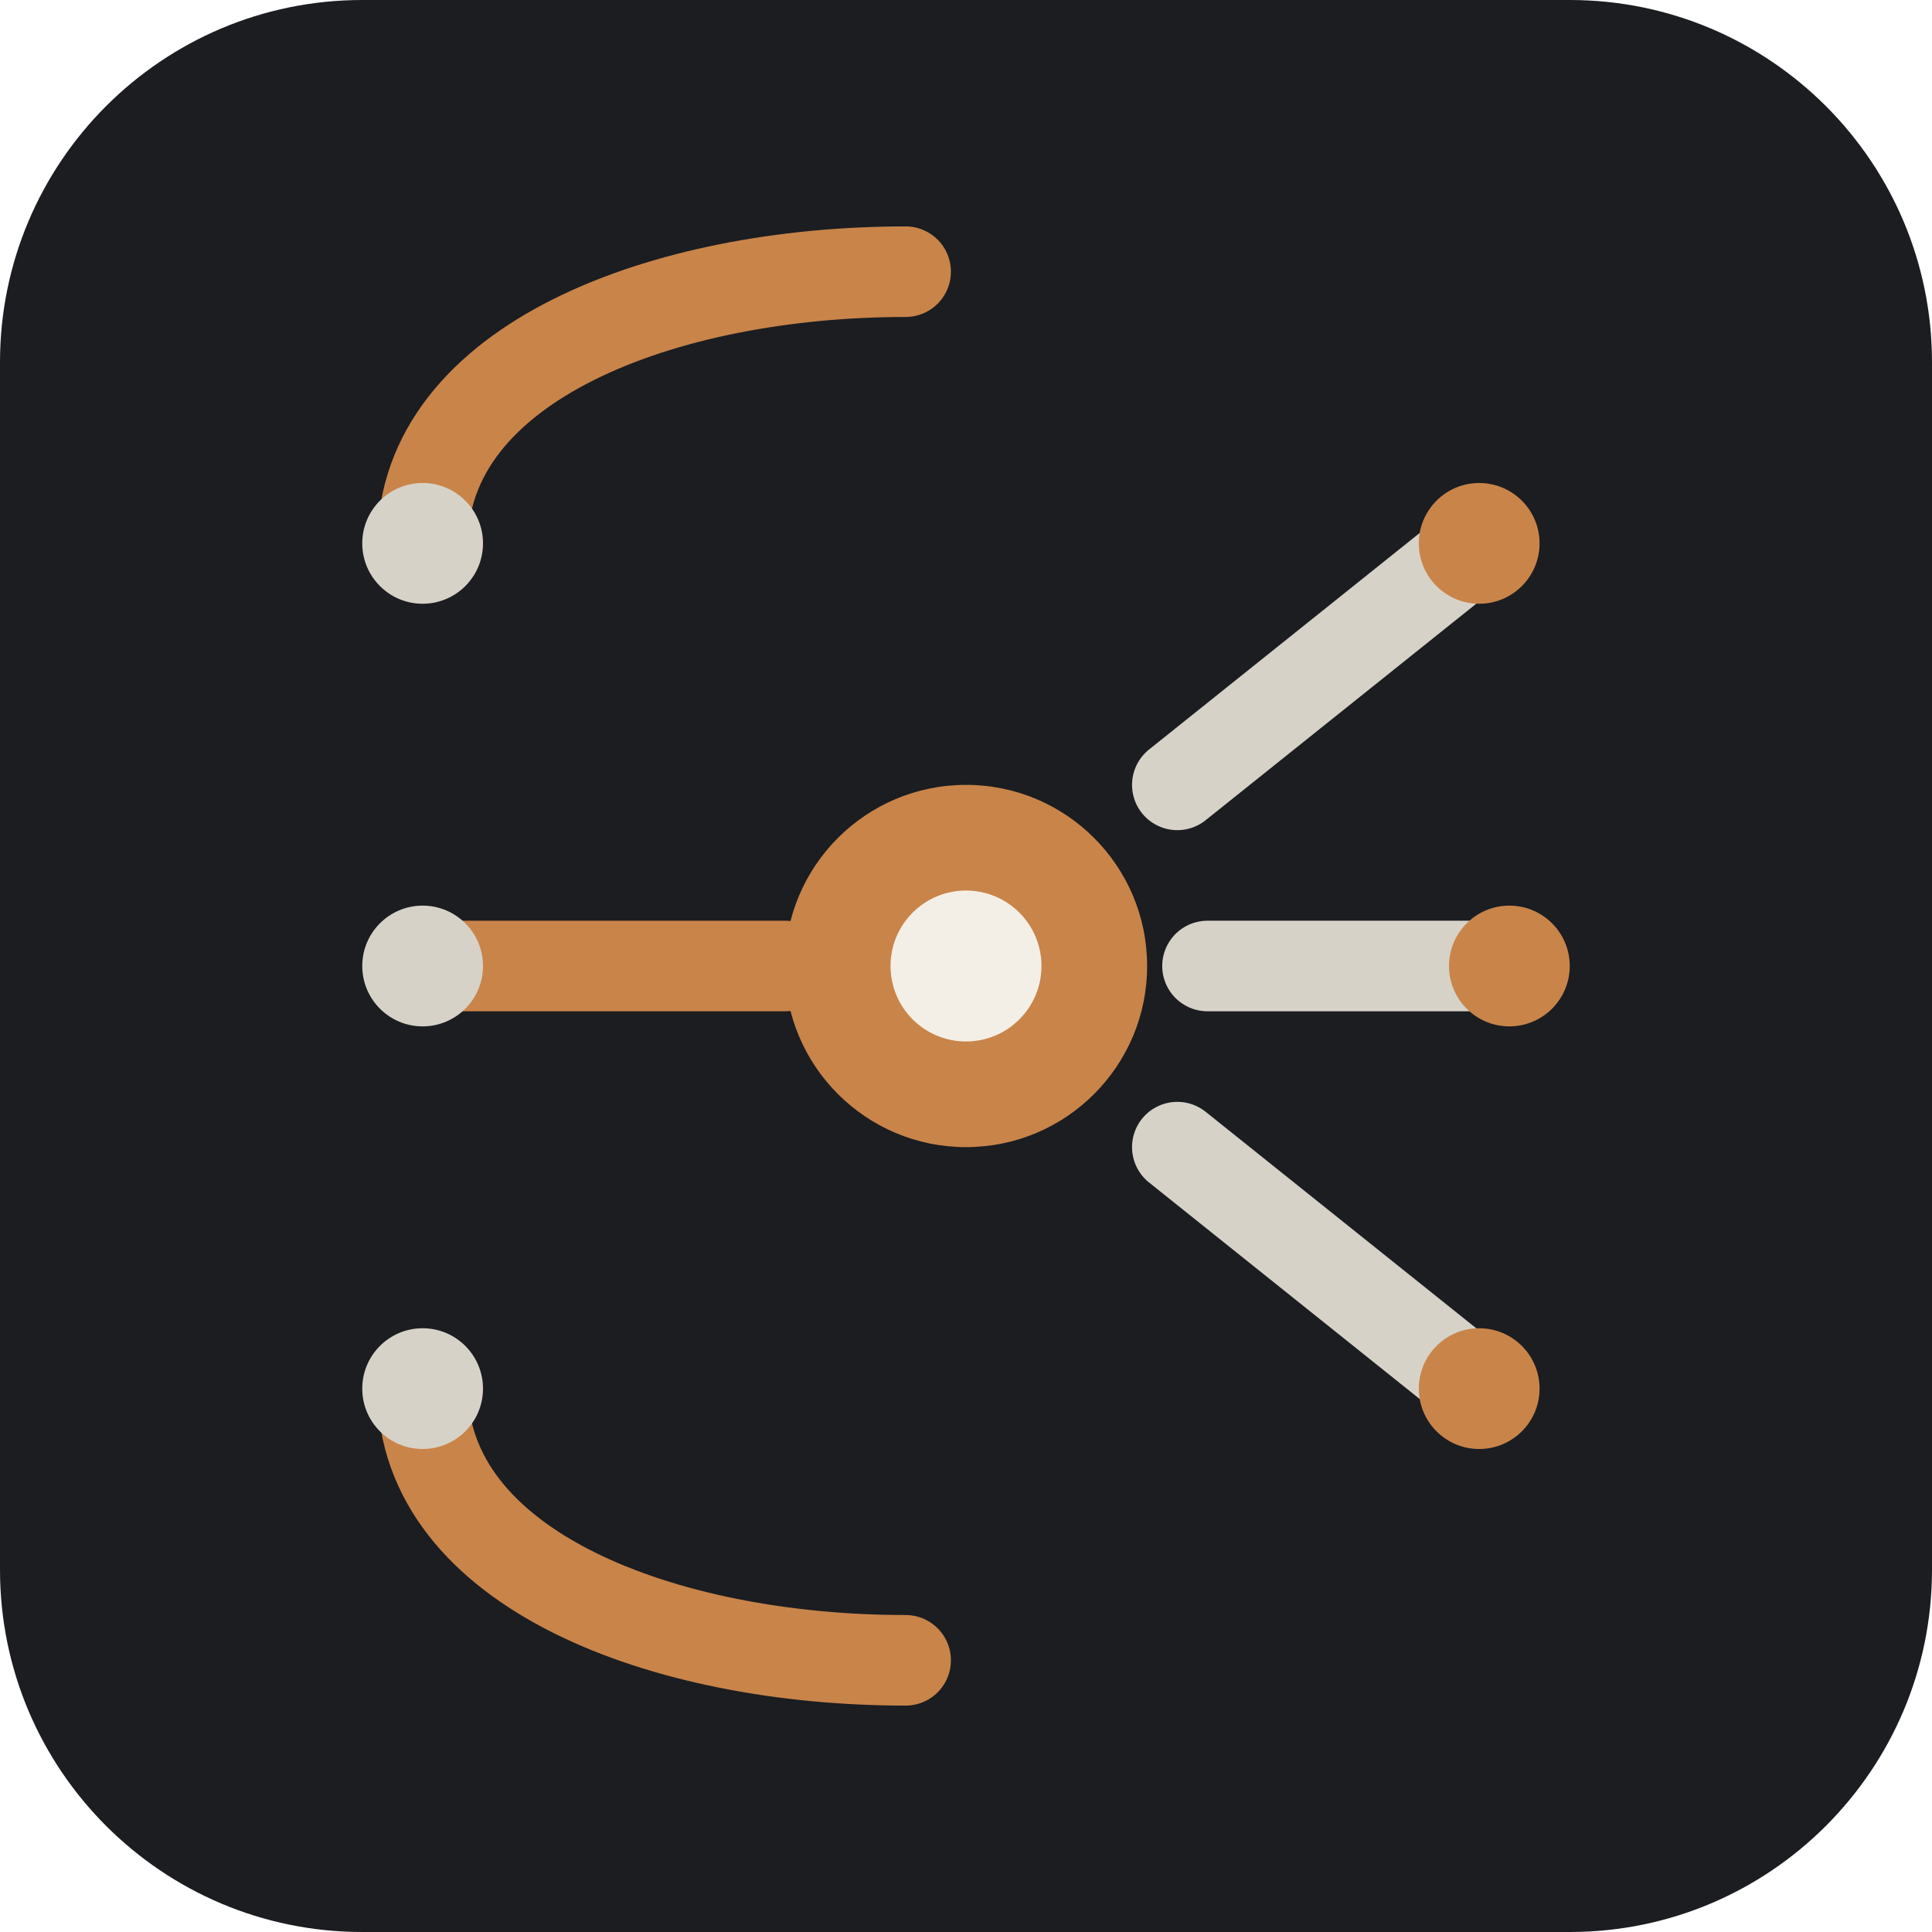
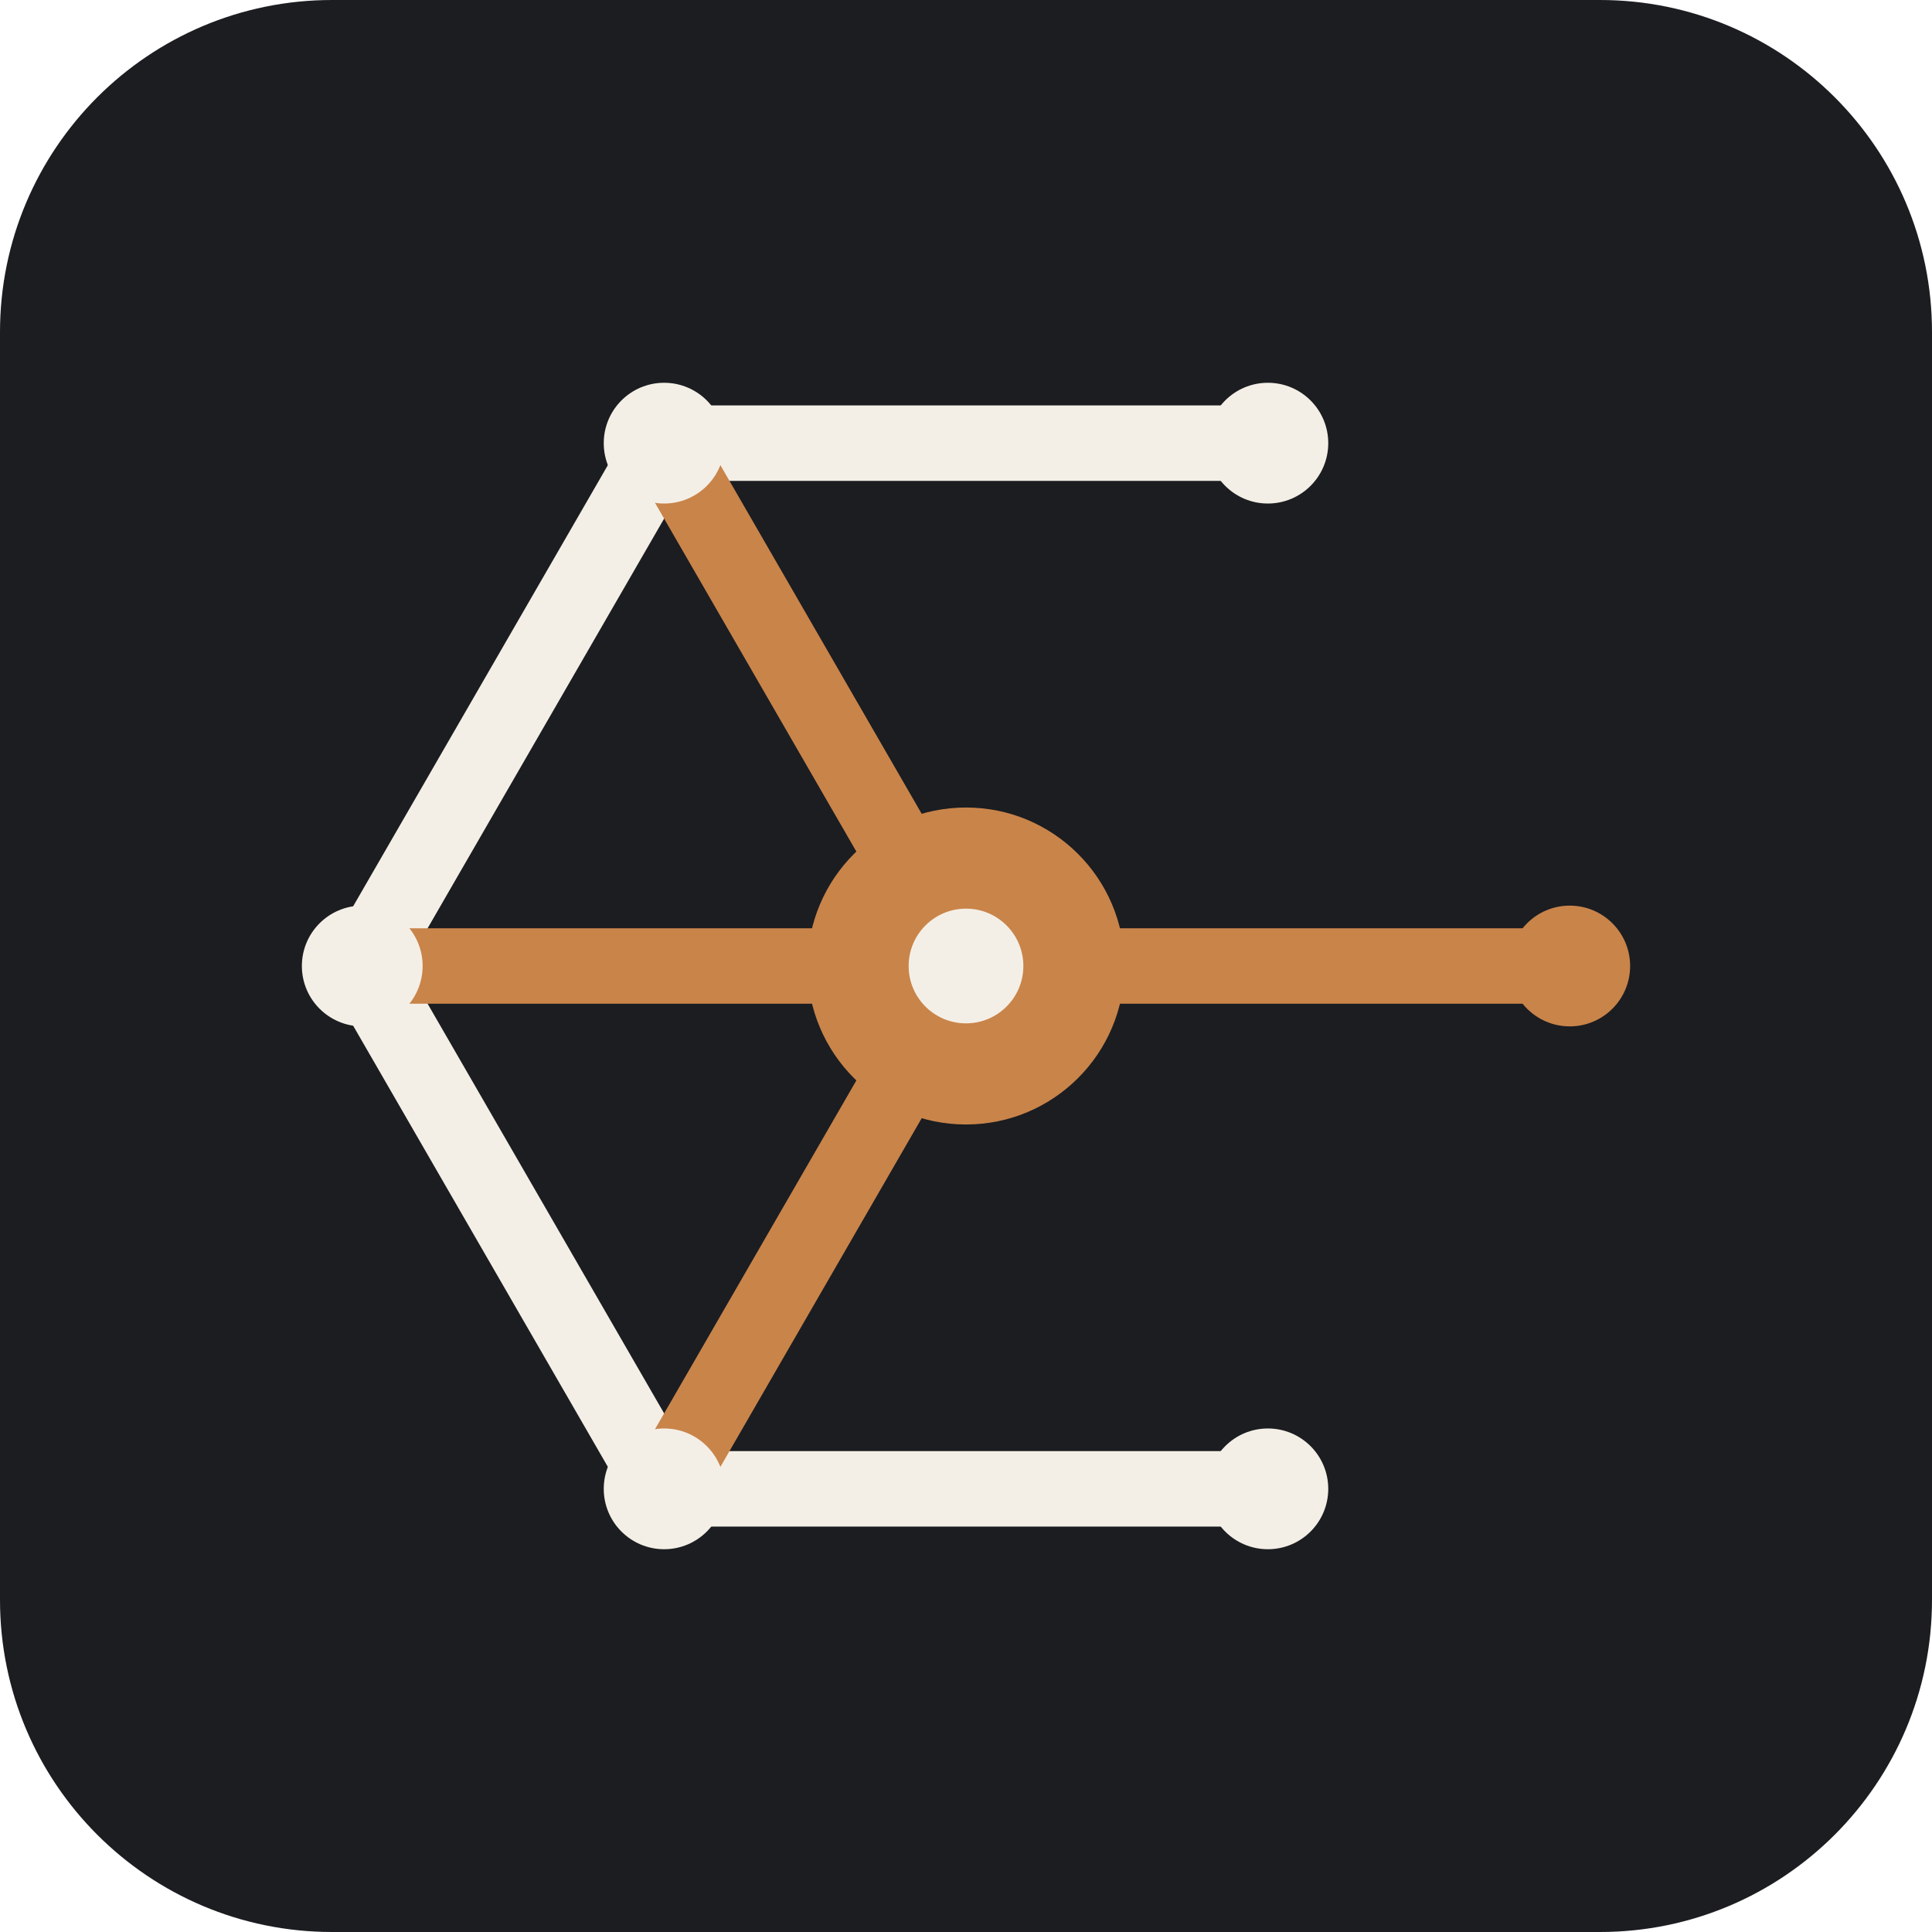
<svg xmlns="http://www.w3.org/2000/svg" viewBox="0 0 64 64" role="img" aria-label="Centralizer icon">
-   <rect width="64" height="64" rx="12" fill="#1b1d21" />
-   <path d="M14 18 C14 12 22 9 30 9" fill="none" stroke="#c9844a" stroke-width="3" stroke-linecap="round" />
-   <path d="M14 46 C14 52 22 55 30 55" fill="none" stroke="#c9844a" stroke-width="3" stroke-linecap="round" />
-   <path d="M14 32 H26" fill="none" stroke="#c9844a" stroke-width="3" stroke-linecap="round" />
-   <circle cx="32" cy="32" r="6" fill="#c9844a" />
-   <circle cx="32" cy="32" r="2.5" fill="#f4efe6" />
-   <path d="M40 32 H50 M39 26 L49 18 M39 38 L49 46" fill="none" stroke="#d7d2c8" stroke-width="3" stroke-linecap="round" />
-   <circle cx="14" cy="18" r="2" fill="#d7d2c8" />
-   <circle cx="14" cy="32" r="2" fill="#d7d2c8" />
-   <circle cx="14" cy="46" r="2" fill="#d7d2c8" />
-   <circle cx="50" cy="32" r="2" fill="#c9844a" />
-   <circle cx="49" cy="18" r="2" fill="#c9844a" />
-   <circle cx="49" cy="46" r="2" fill="#c9844a" />
+   <rect width="64" height="64" rx="11" fill="#1b1d21" />
+   <g fill="none" stroke="#f4efe6" stroke-width="2.5" stroke-linecap="round" stroke-linejoin="round">
+     <path d="M42 14.68 L22 14.68 L12 32 L22 49.32 L42 49.32" />
+   </g>
+   <g fill="none" stroke="#c9844a" stroke-width="2.5" stroke-linecap="round">
+     <path d="M22 14.68 L32 32" />
+     <path d="M12 32 H52" />
+     <path d="M22 49.32 L32 32" />
+   </g>
+   <circle cx="42" cy="14.68" r="2" fill="#f4efe6" />
+   <circle cx="22" cy="14.68" r="2" fill="#f4efe6" />
+   <circle cx="12" cy="32" r="2" fill="#f4efe6" />
+   <circle cx="22" cy="49.32" r="2" fill="#f4efe6" />
+   <circle cx="42" cy="49.32" r="2" fill="#f4efe6" />
+   <circle cx="52" cy="32" r="2" fill="#c9844a" />
+   <circle cx="32" cy="32" r="5.25" fill="#c9844a" />
+   <circle cx="32" cy="32" r="1.9" fill="#f4efe6" />
</svg>
